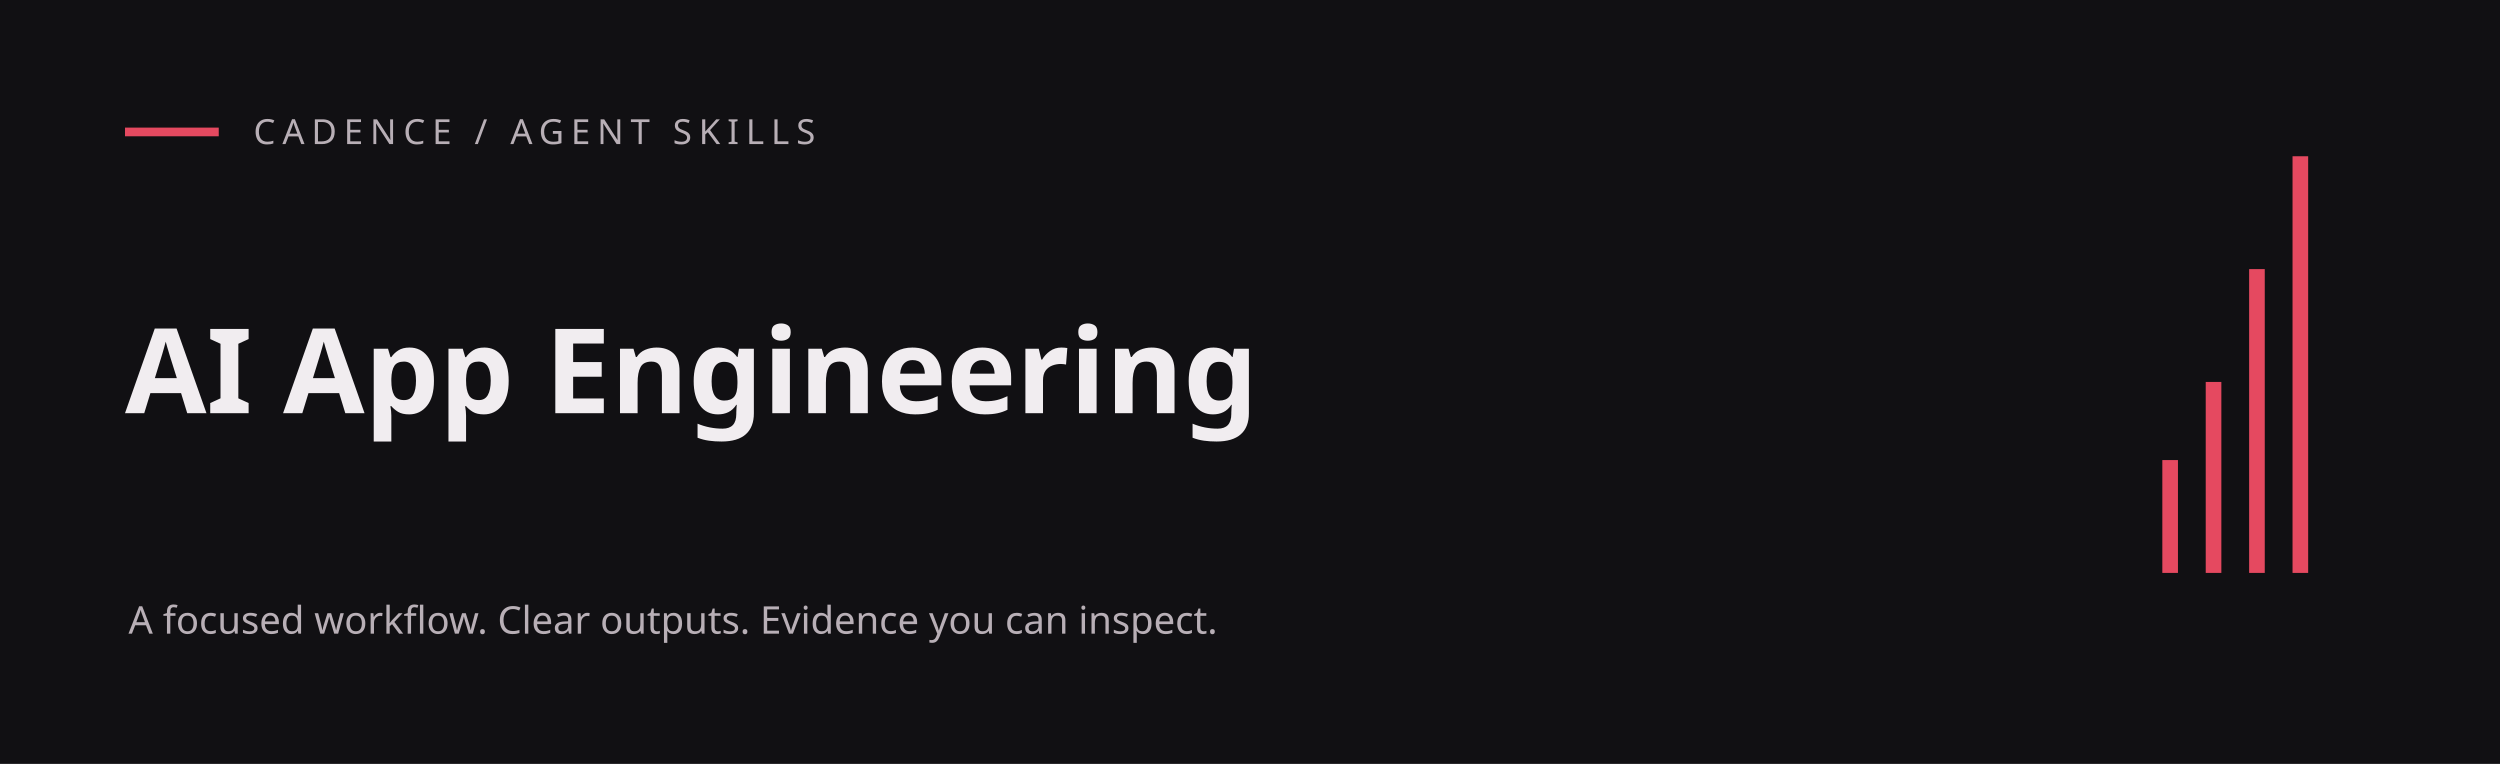
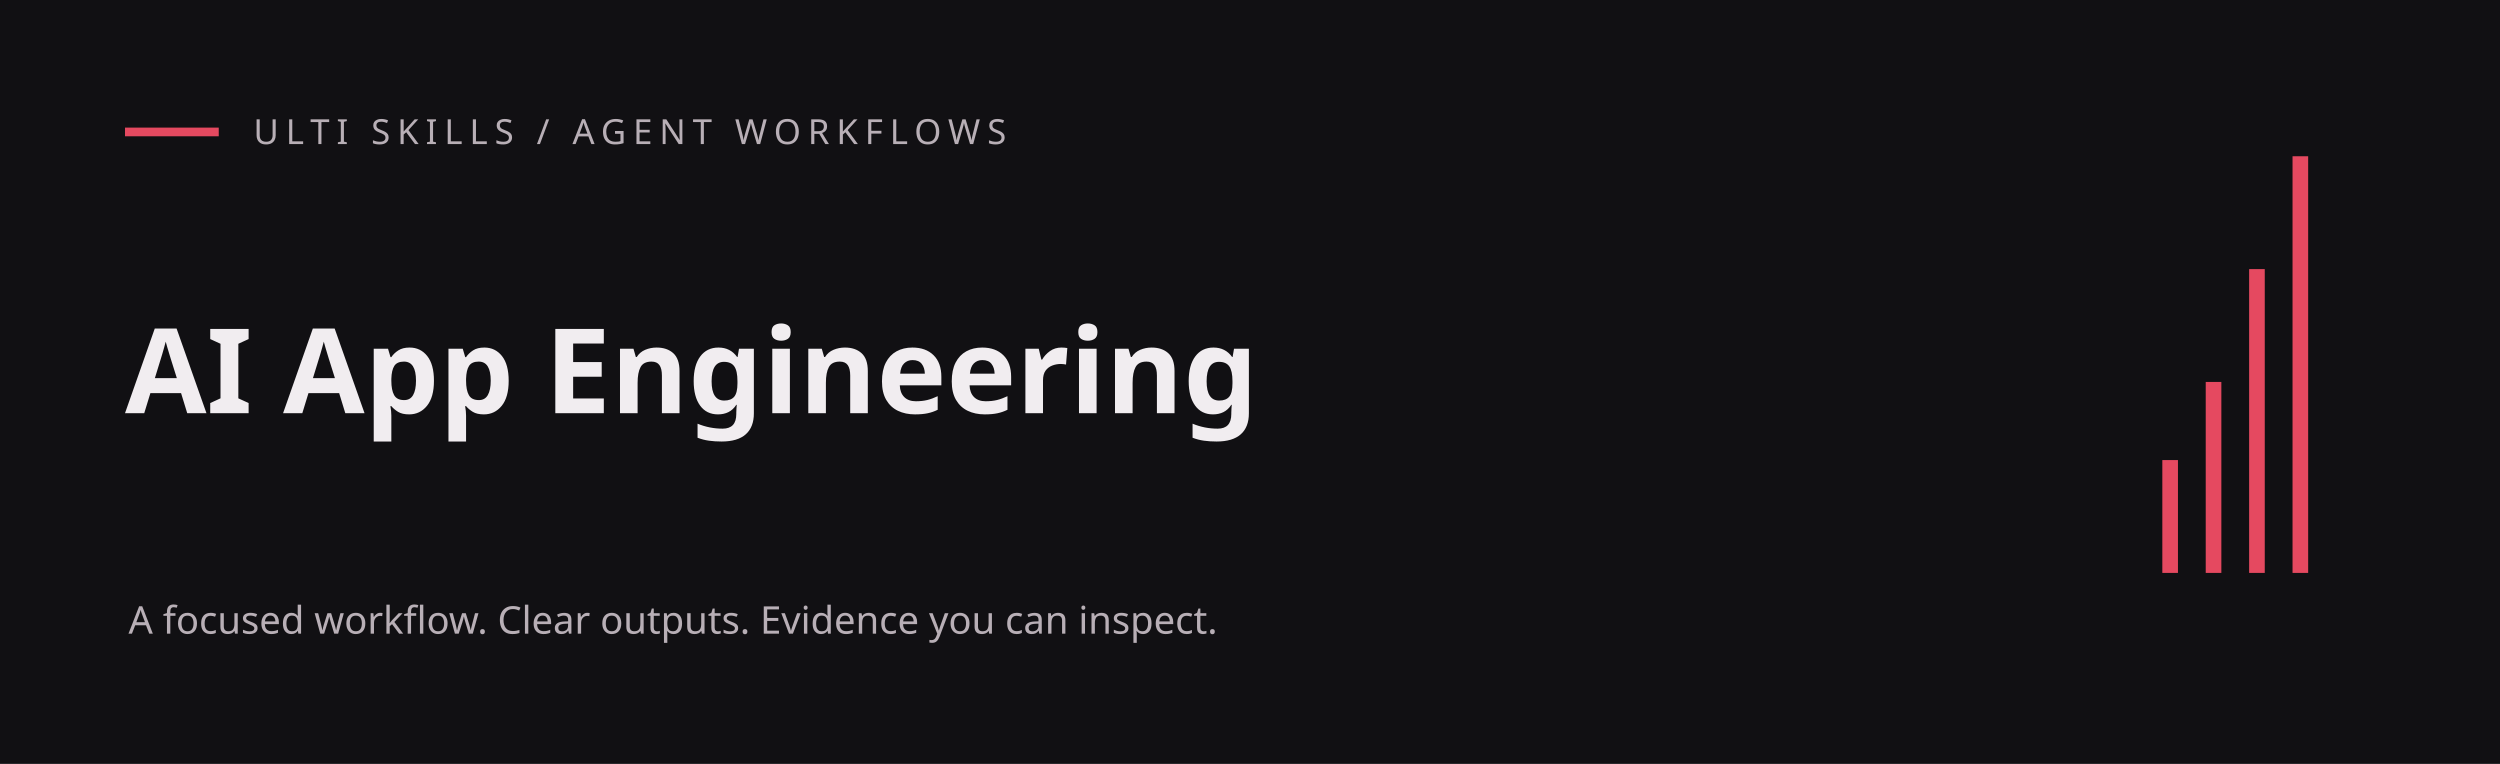
<svg xmlns="http://www.w3.org/2000/svg" width="1440" height="440" viewBox="0 0 1440 440" role="img" aria-labelledby="title desc">
  <rect width="1440" height="440" fill="#111013" />
  <path d="M72 76h54" stroke="#e54960" stroke-width="5" />
-   <text x="146" y="83" fill="#b8afb6" font-family="system-ui,sans-serif" font-size="20" letter-spacing="4">CADENCE / AGENT SKILLS</text>
+   <text x="146" y="83" fill="#b8afb6" font-family="system-ui,sans-serif" font-size="20" letter-spacing="4">ULTI SKILLS / AGENT WORKFLOWS</text>
  <text x="72" y="238" fill="#f1edf0" font-family="system-ui,sans-serif" font-size="68" font-weight="650">AI App Engineering</text>
  <text x="74" y="365" fill="#b8afb6" font-family="system-ui,sans-serif" font-size="22">A focused workflow. Clear outputs. Evidence you can inspect.</text>
  <path d="M1250 330v-65m25 65V220m25 110V155m25 175V90" stroke="#e54960" stroke-width="9" />
</svg>
